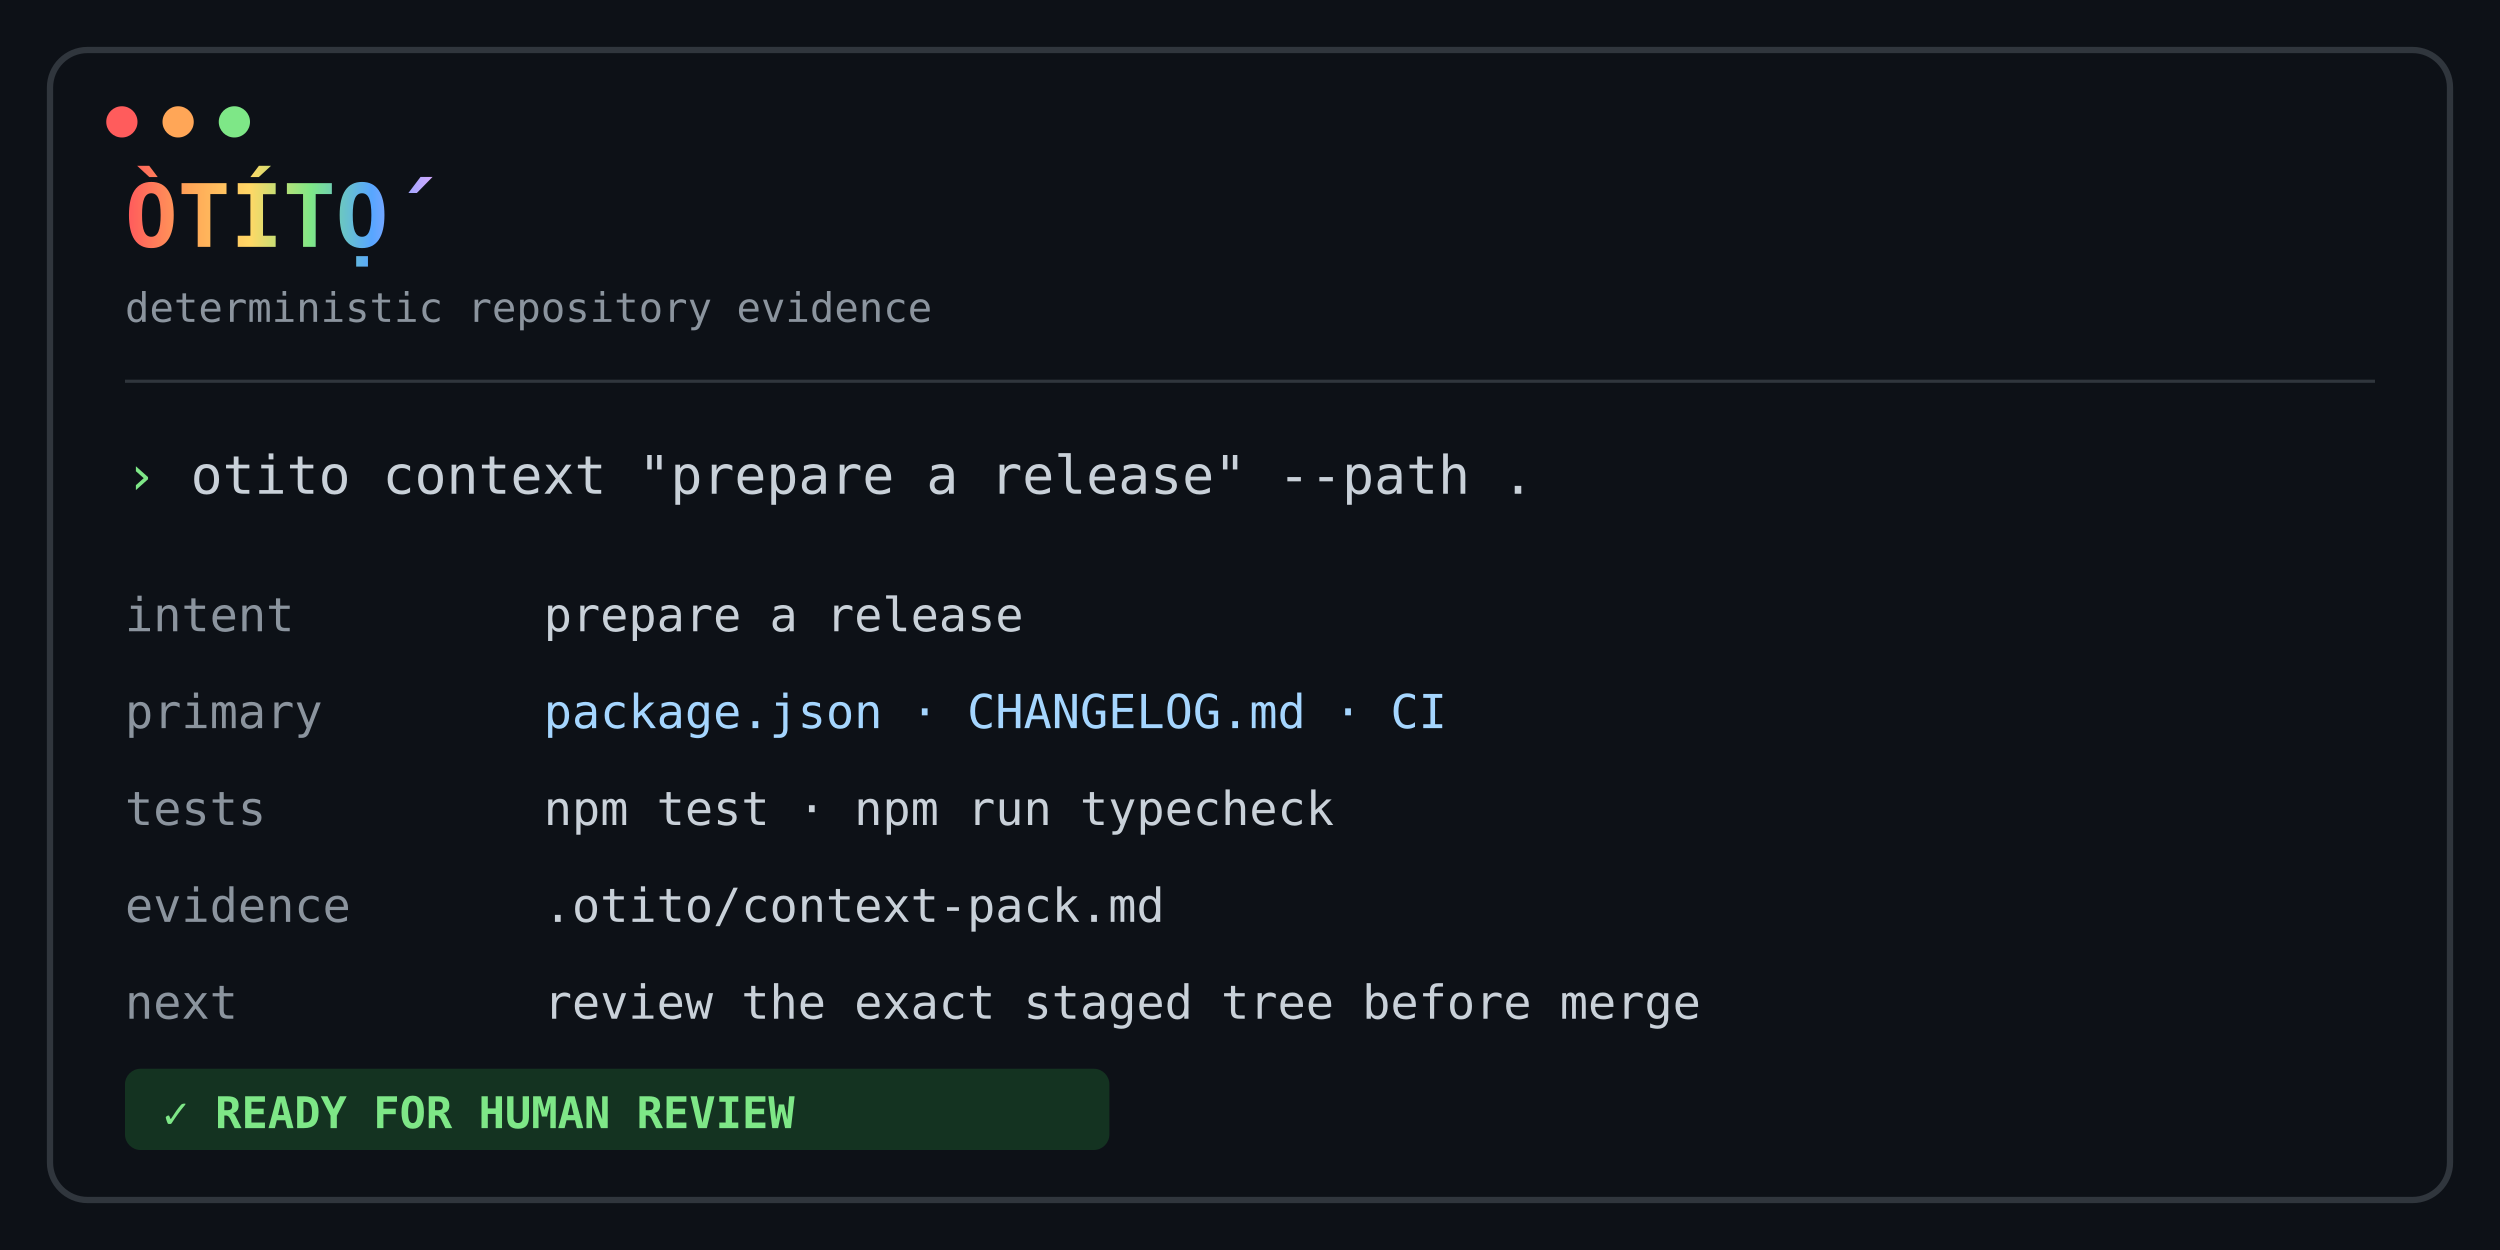
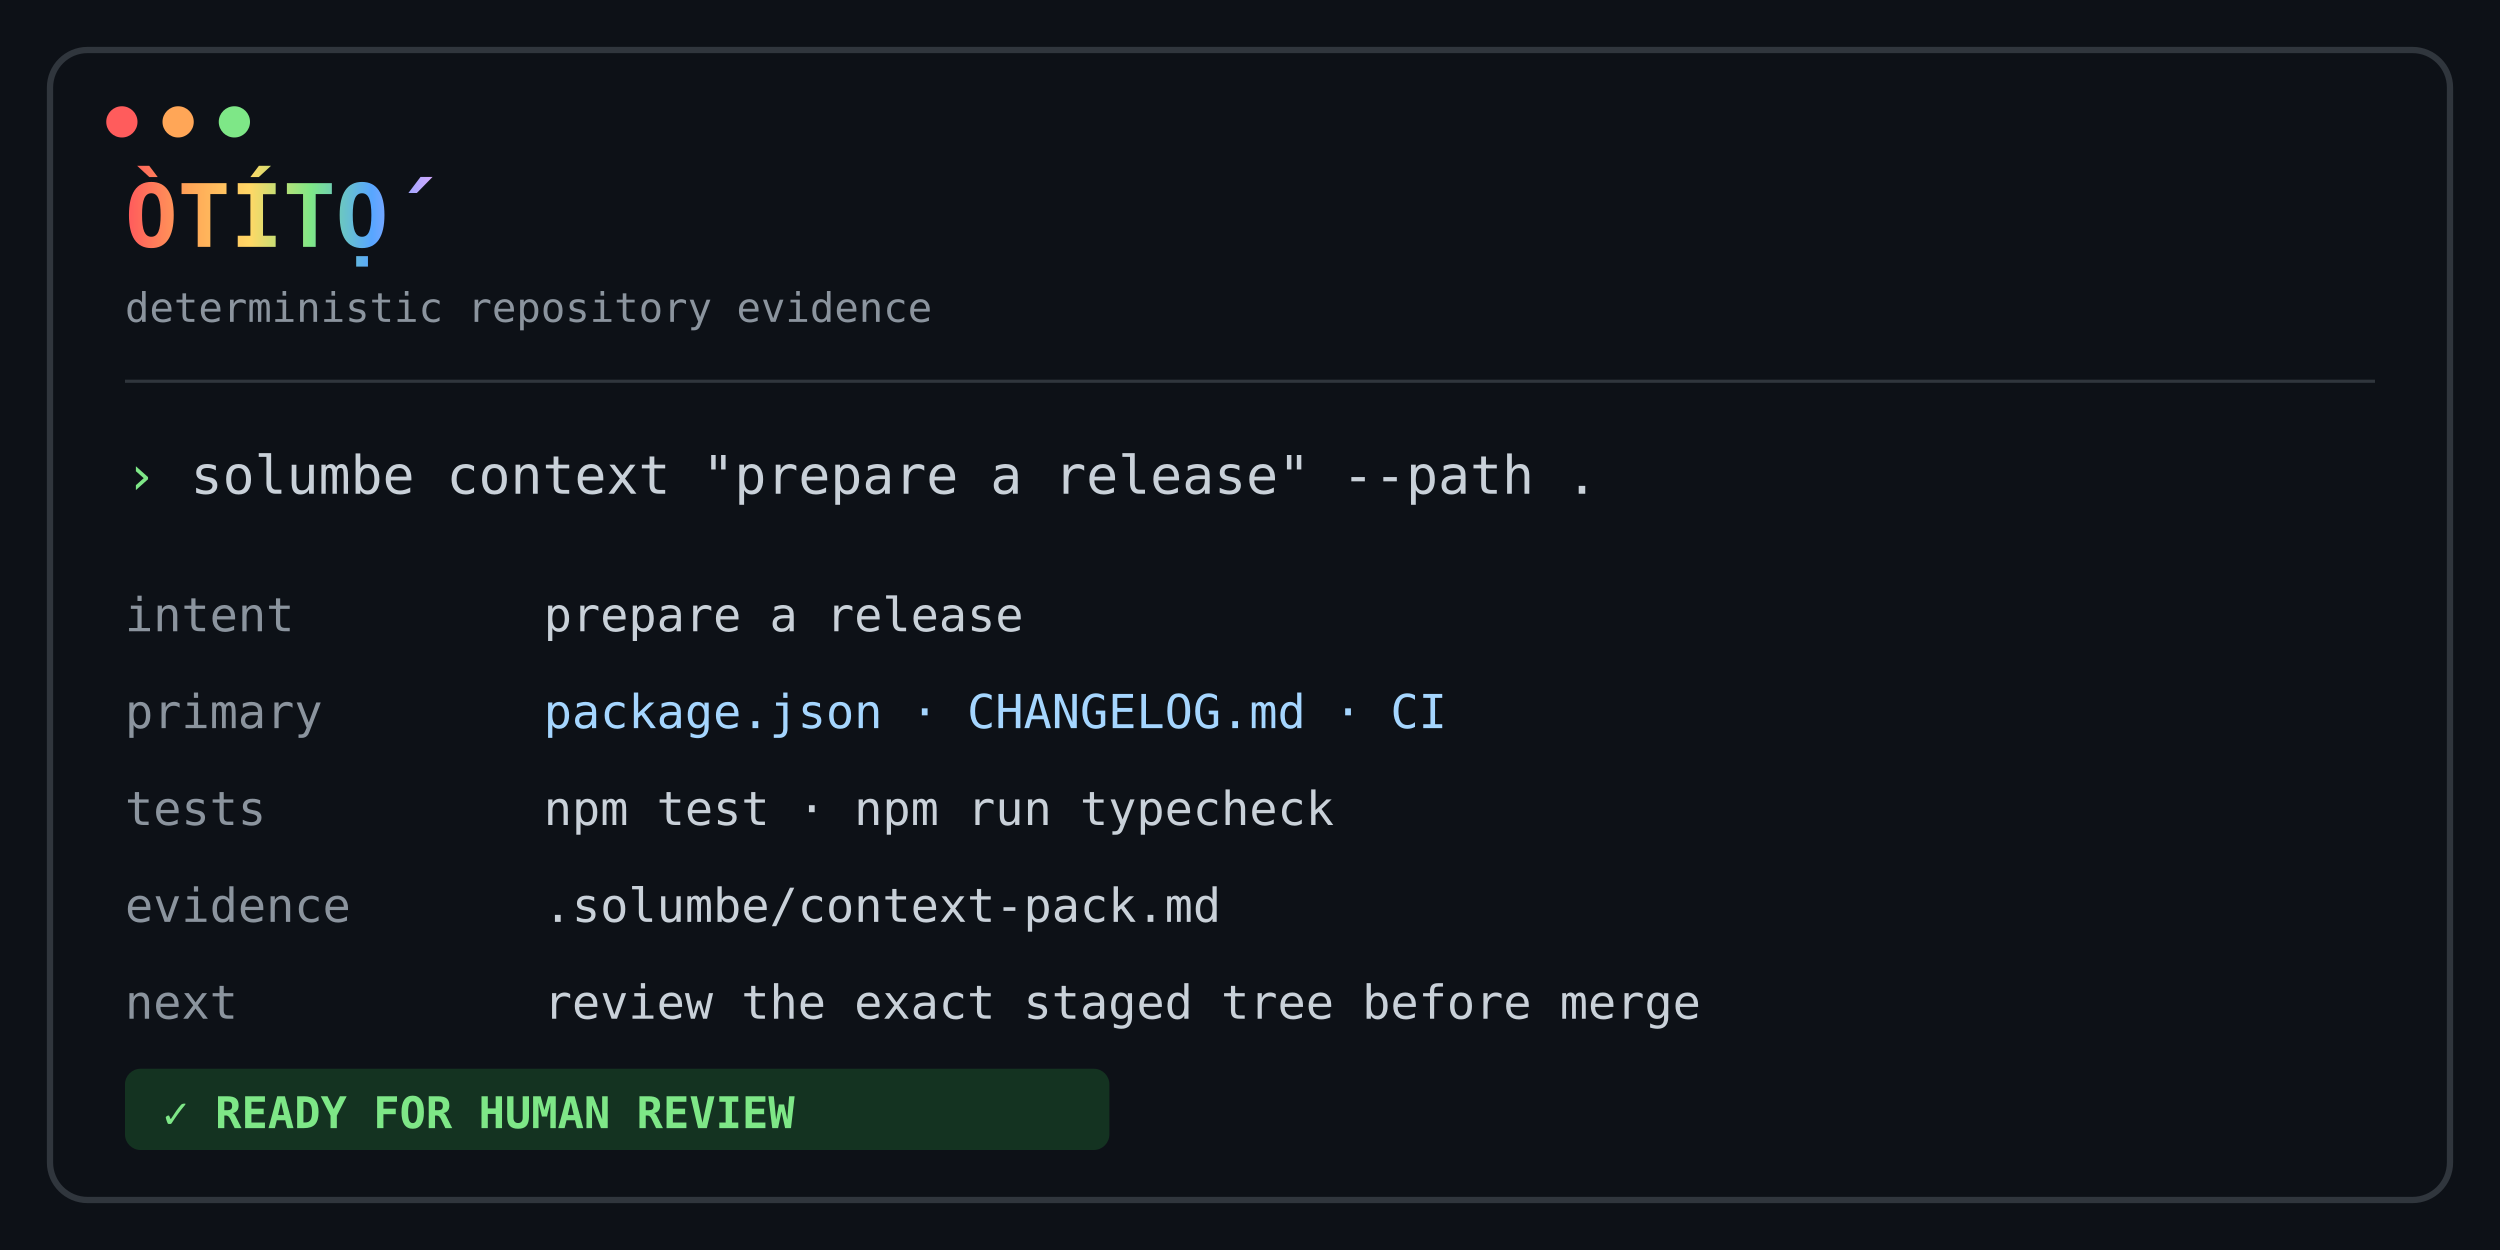
<svg xmlns="http://www.w3.org/2000/svg" width="800" height="400" viewBox="0 0 800 400" font-family="ui-monospace, SFMono-Regular, Menlo, Consolas, monospace">
  <defs>
    <linearGradient id="rainbow" x1="0" y1="0" x2="1" y2="0">
      <stop offset="0" stop-color="#ff5c5c" />
      <stop offset="0.2" stop-color="#ffa657" />
      <stop offset="0.4" stop-color="#ffd866" />
      <stop offset="0.6" stop-color="#7ee787" />
      <stop offset="0.8" stop-color="#58a6ff" />
      <stop offset="1" stop-color="#d2a8ff" />
    </linearGradient>
  </defs>
  <rect width="800" height="400" fill="#0d1117" />
  <rect x="16" y="16" width="768" height="368" rx="12" fill="#0d1117" stroke="#30363d" stroke-width="2" />
  <circle cx="39" cy="39" r="5" fill="#ff5c5c" />
  <circle cx="57" cy="39" r="5" fill="#ffa657" />
  <circle cx="75" cy="39" r="5" fill="#7ee787" />
  <text x="40" y="79" fill="url(#rainbow)" font-size="28" font-weight="700">ÒTÍTỌ́</text>
  <text x="40" y="103" fill="#8b949e" font-size="13">deterministic repository evidence</text>
  <line x1="40" x2="760" y1="122" y2="122" stroke="#30363d" />
  <text x="40" y="158" fill="#7ee787" font-size="17">›</text>
-   <text x="61" y="158" fill="#c9d1d9" font-size="17">otito context "prepare a release" --path .</text>
+   <text x="61" y="158" fill="#c9d1d9" font-size="17">solumbe context "prepare a release" --path .</text>
  <text x="40" y="202" fill="#8b949e" font-size="15">intent</text>
  <text x="174" y="202" fill="#c9d1d9" font-size="15">prepare a release</text>
  <text x="40" y="233" fill="#8b949e" font-size="15">primary</text>
  <text x="174" y="233" fill="#a5d6ff" font-size="15">package.json  ·  CHANGELOG.md  ·  CI</text>
  <text x="40" y="264" fill="#8b949e" font-size="15">tests</text>
  <text x="174" y="264" fill="#c9d1d9" font-size="15">npm test  ·  npm run typecheck</text>
  <text x="40" y="295" fill="#8b949e" font-size="15">evidence</text>
-   <text x="174" y="295" fill="#c9d1d9" font-size="15">.otito/context-pack.md</text>
+   <text x="174" y="295" fill="#c9d1d9" font-size="15">.solumbe/context-pack.md</text>
  <text x="40" y="326" fill="#8b949e" font-size="15">next</text>
  <text x="174" y="326" fill="#c9d1d9" font-size="15">review the exact staged tree before merge</text>
  <rect x="40" y="342" width="315" height="26" rx="5" fill="#143321" />
  <text x="52" y="361" fill="#7ee787" font-size="14" font-weight="700">✓ READY FOR HUMAN REVIEW</text>
</svg>
